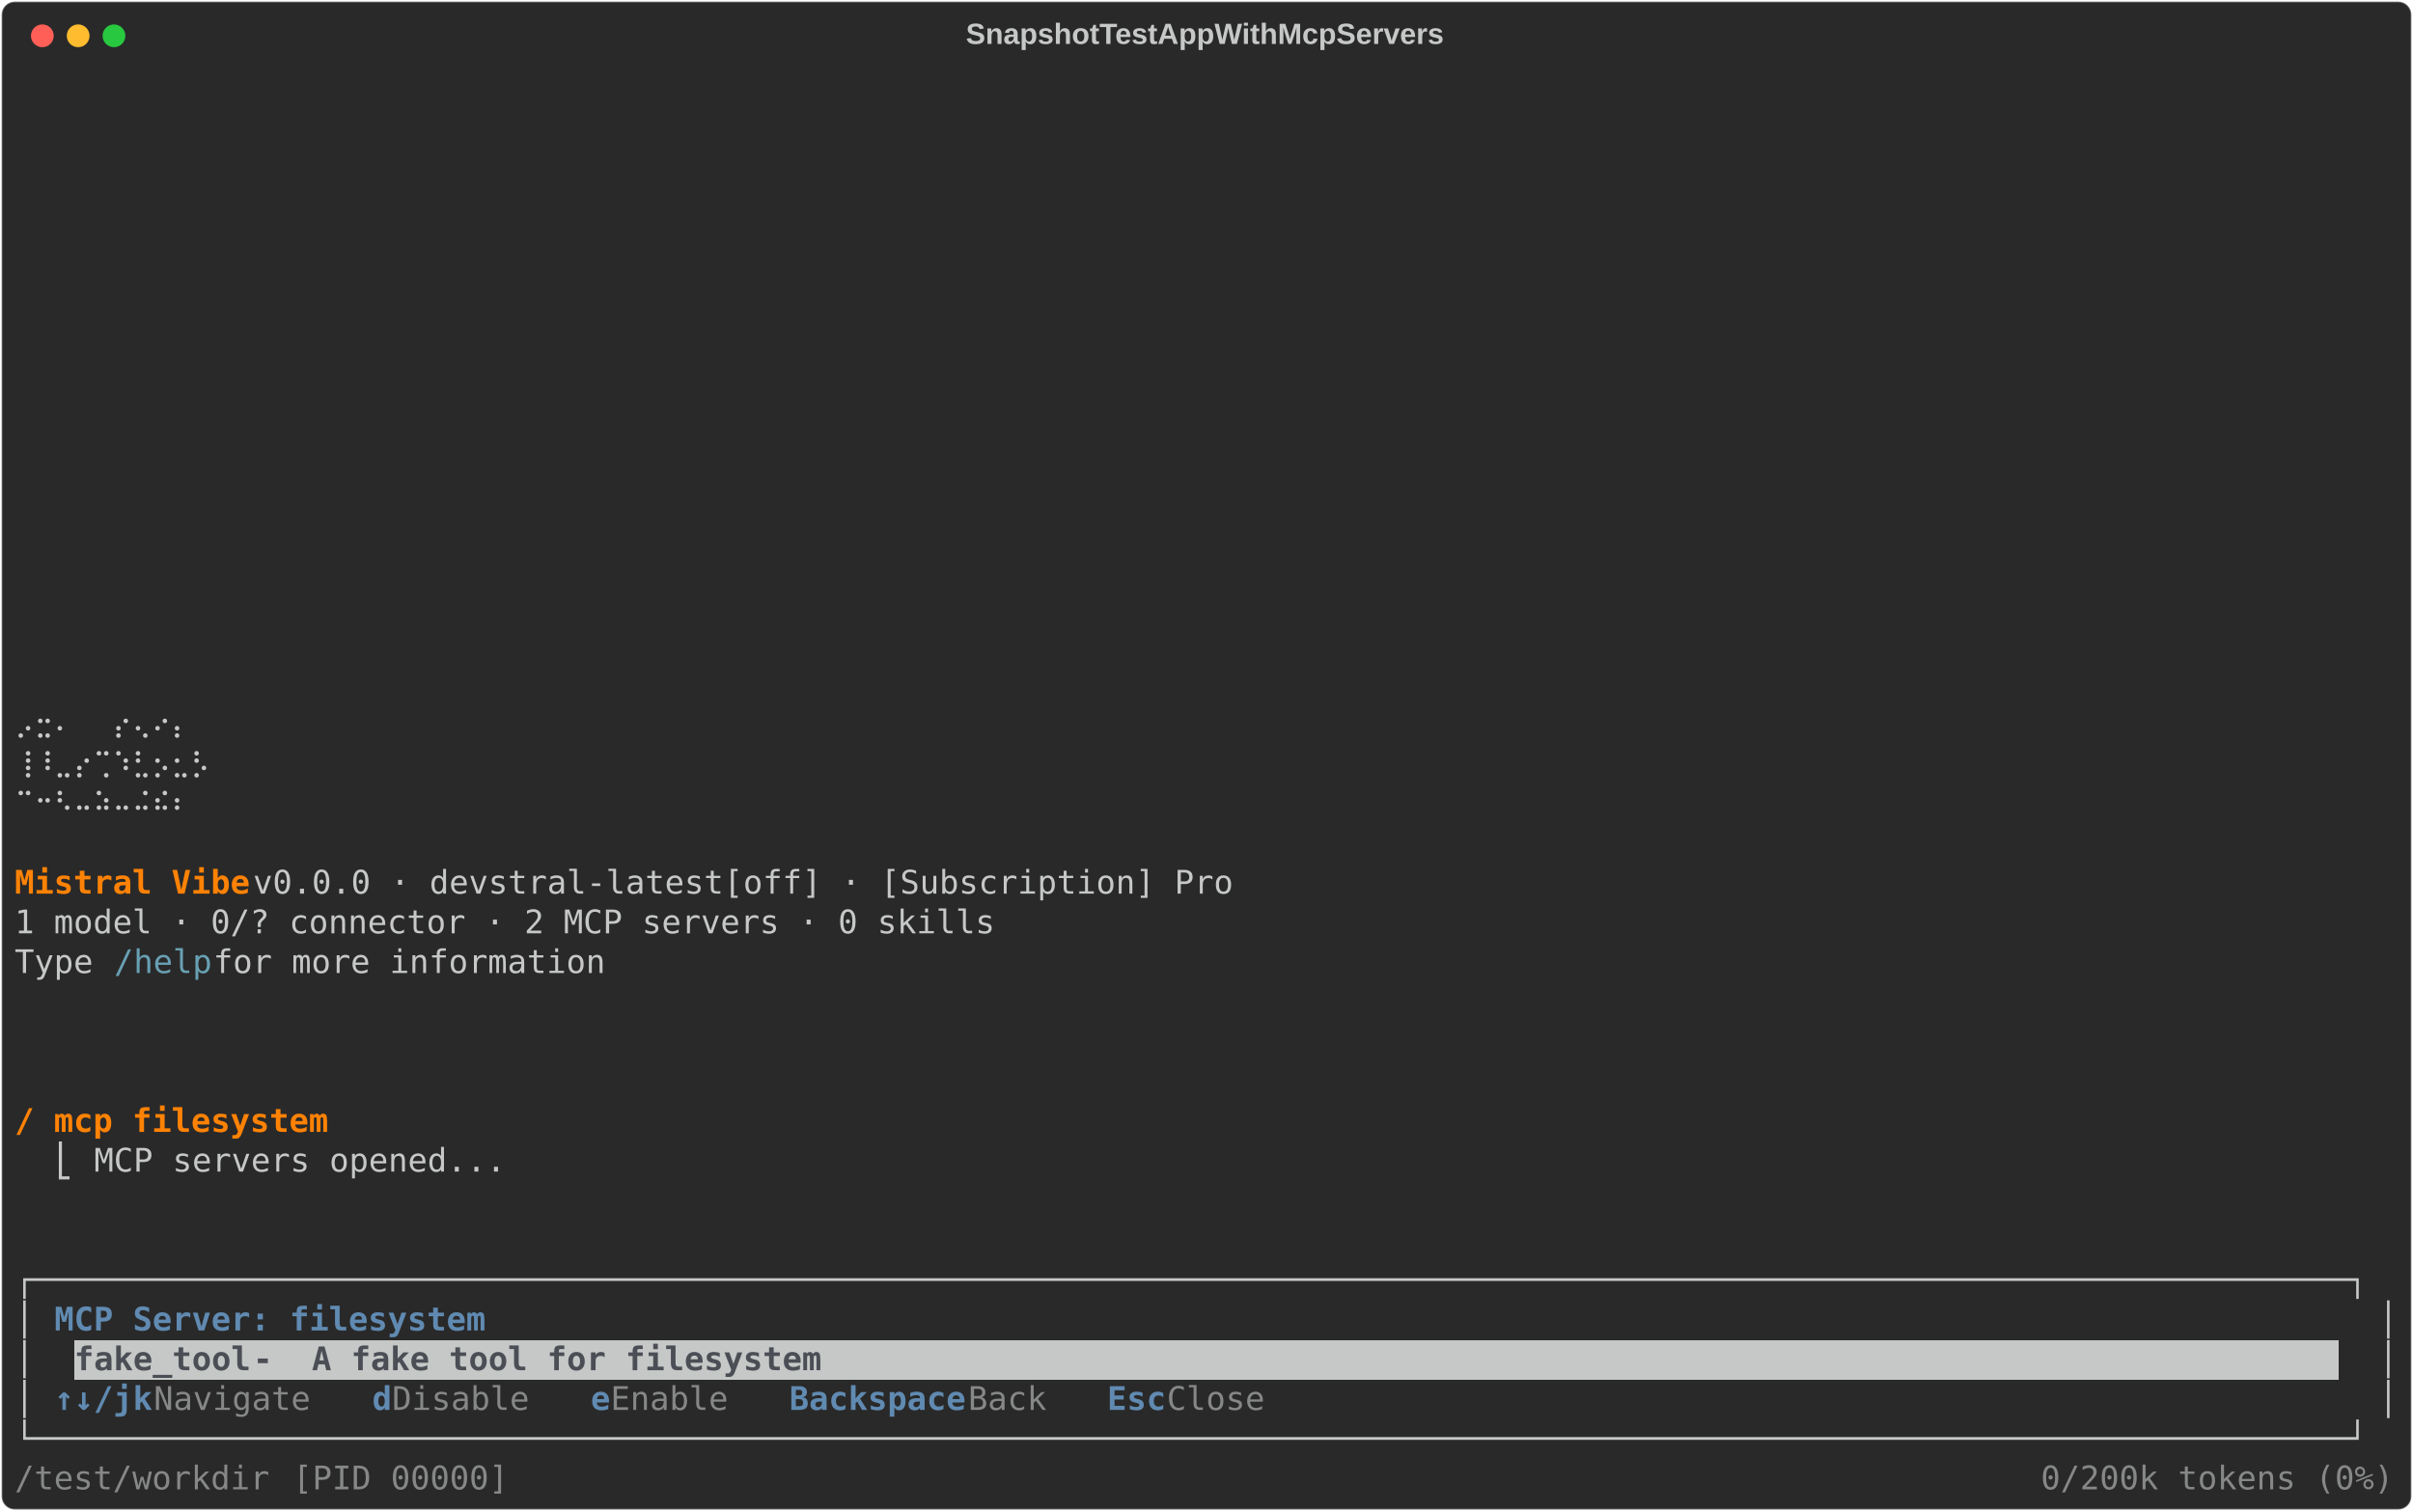
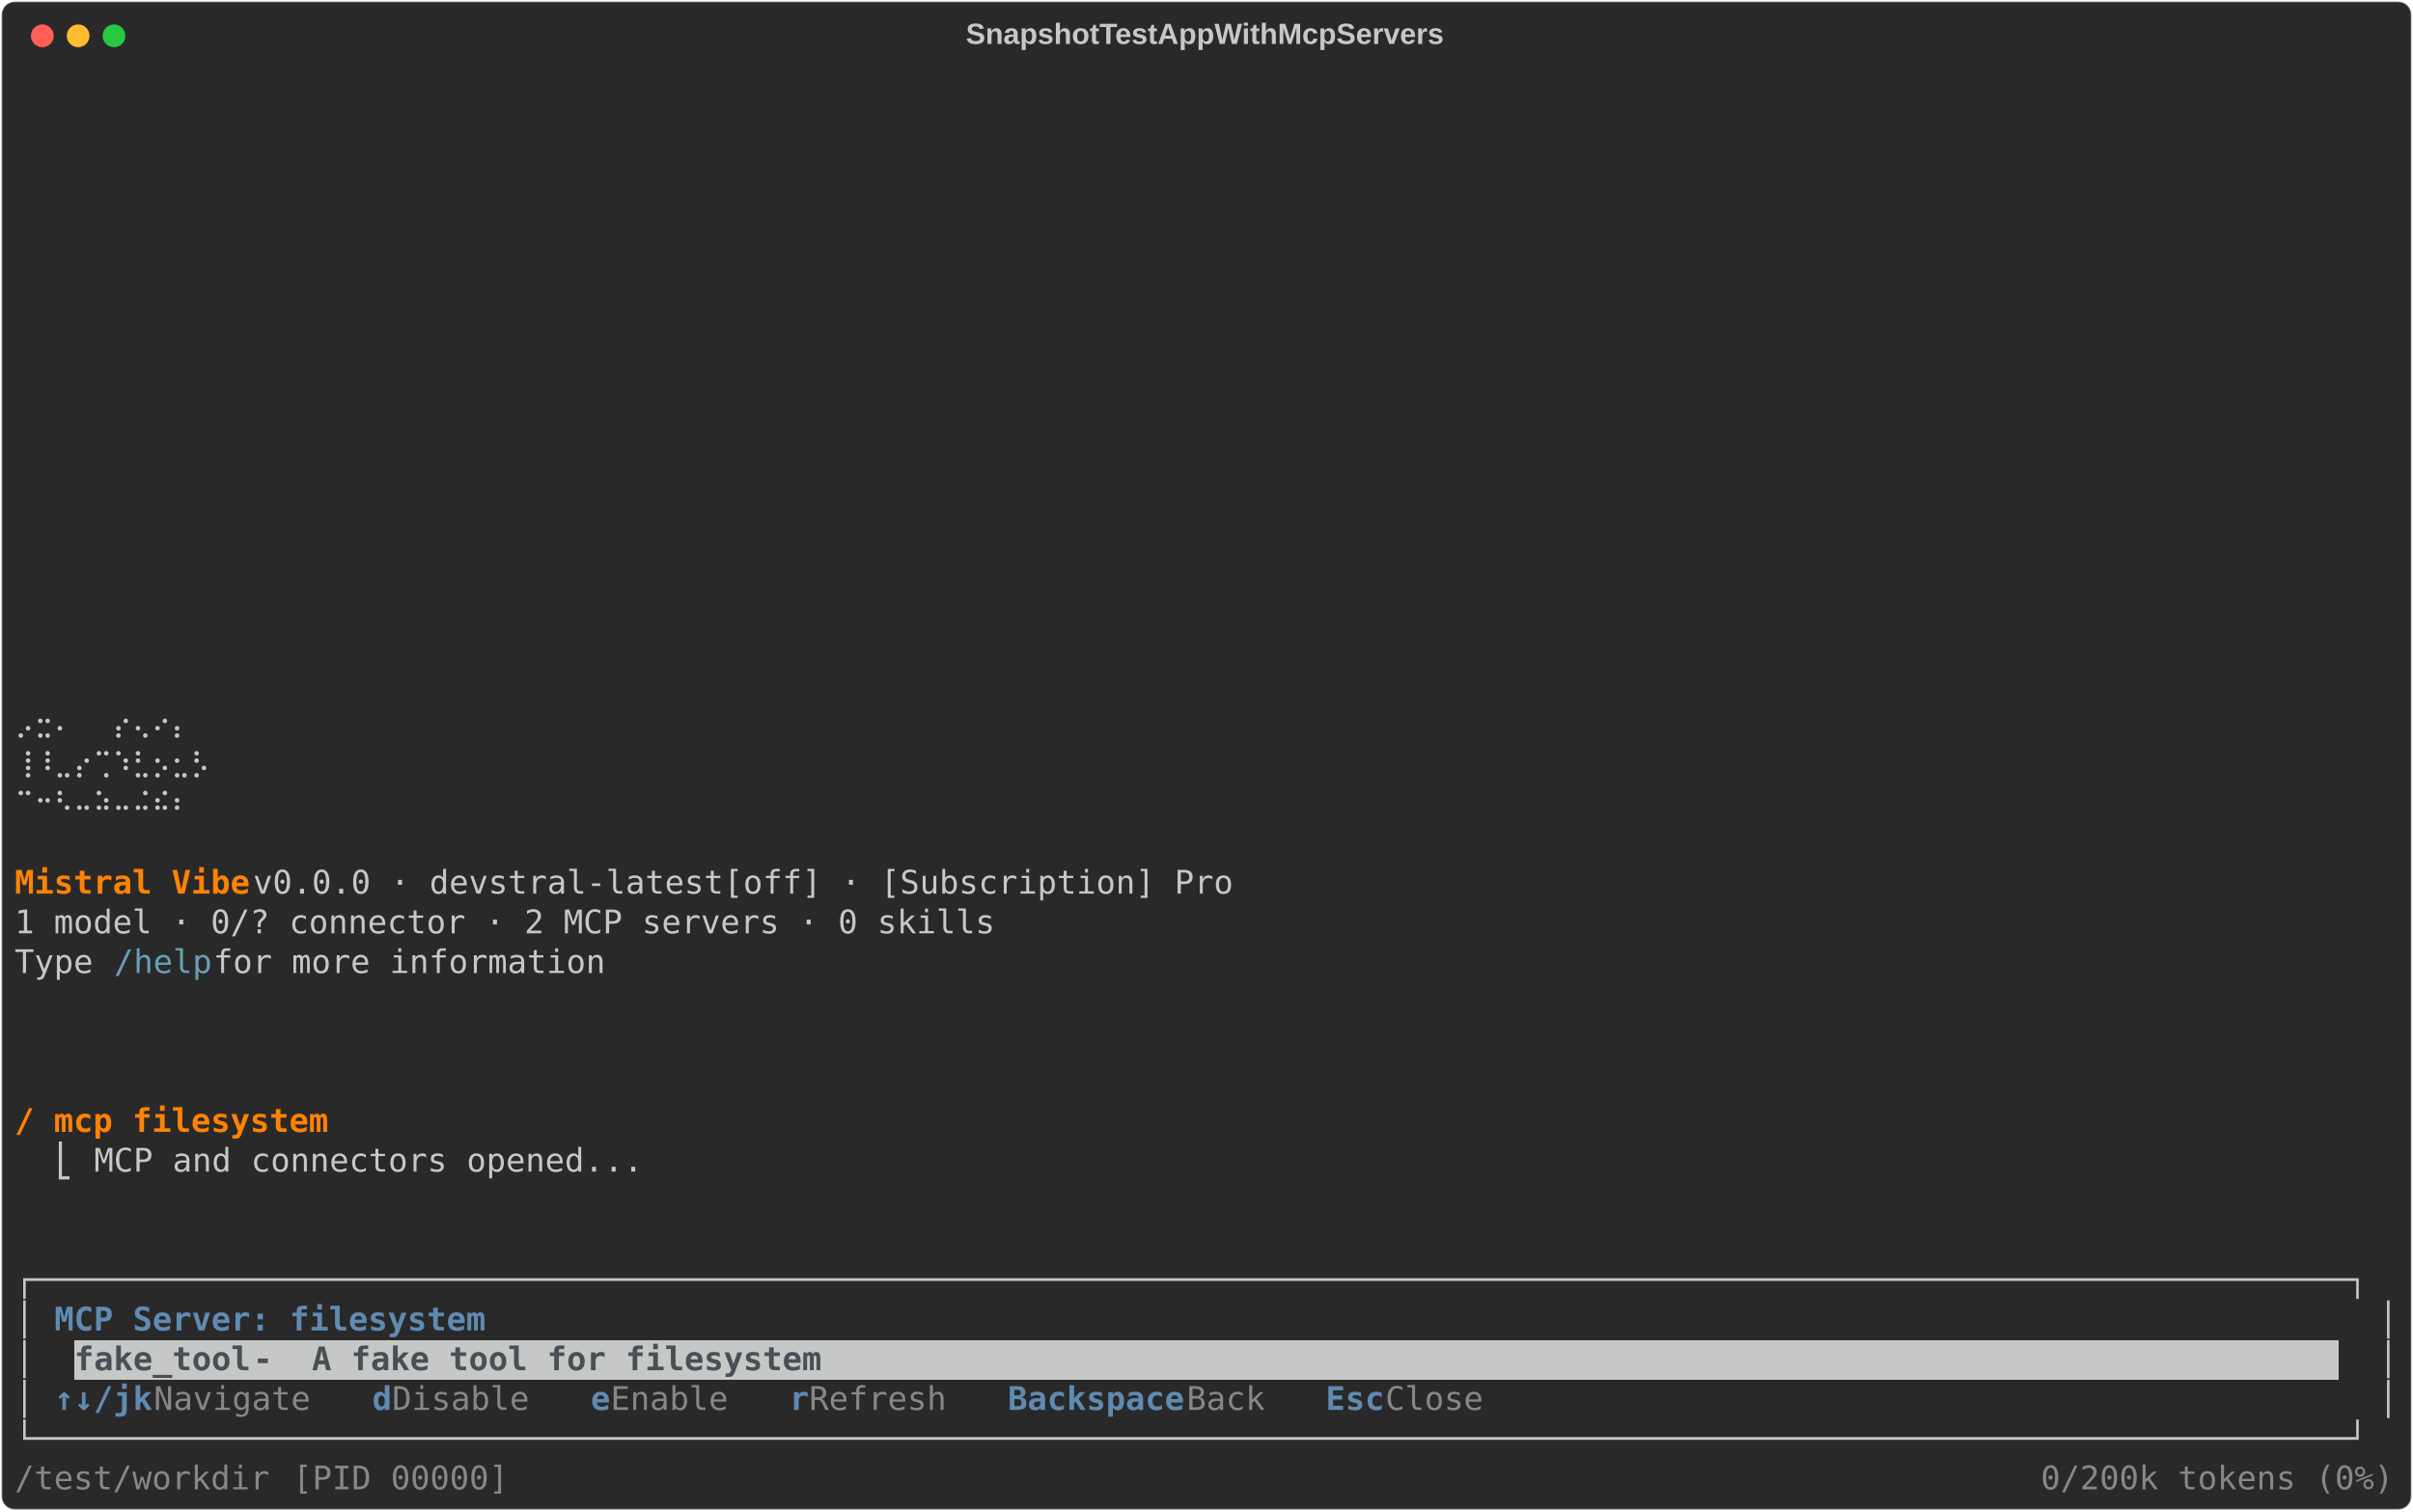
<svg xmlns="http://www.w3.org/2000/svg" class="rich-terminal" viewBox="0 0 1482 928.4">
  <style>

    @font-face {
        font-family: "Fira Code";
        src: local("FiraCode-Regular"),
                url("https://cdnjs.cloudflare.com/ajax/libs/firacode/6.2.0/woff2/FiraCode-Regular.woff2") format("woff2"),
                url("https://cdnjs.cloudflare.com/ajax/libs/firacode/6.2.0/woff/FiraCode-Regular.woff") format("woff");
        font-style: normal;
        font-weight: 400;
    }
    @font-face {
        font-family: "Fira Code";
        src: local("FiraCode-Bold"),
                url("https://cdnjs.cloudflare.com/ajax/libs/firacode/6.2.0/woff2/FiraCode-Bold.woff2") format("woff2"),
                url("https://cdnjs.cloudflare.com/ajax/libs/firacode/6.2.0/woff/FiraCode-Bold.woff") format("woff");
        font-style: bold;
        font-weight: 700;
    }

    .terminal-matrix {
        font-family: Fira Code, monospace;
        font-size: 20px;
        line-height: 24.4px;
        font-variant-east-asian: full-width;
    }

    .terminal-title {
        font-size: 18px;
        font-weight: bold;
        font-family: arial;
    }

    .terminal-r1 { fill: #c5c8c6 }
.terminal-r2 { fill: #ff8205;font-weight: bold }
.terminal-r3 { fill: #68a0b3 }
.terminal-r4 { fill: #608ab1;font-weight: bold }
.terminal-r5 { fill: #4b4e55;font-weight: bold }
.terminal-r6 { fill: #868887 }
    </style>
  <defs>
    <clipPath id="terminal-clip-terminal">
      <rect x="0" y="0" width="1463.0" height="877.4" />
    </clipPath>
    <clipPath id="terminal-line-0">
      <rect x="0" y="1.5" width="1464" height="24.65" />
    </clipPath>
    <clipPath id="terminal-line-1">
      <rect x="0" y="25.9" width="1464" height="24.65" />
    </clipPath>
    <clipPath id="terminal-line-2">
      <rect x="0" y="50.3" width="1464" height="24.65" />
    </clipPath>
    <clipPath id="terminal-line-3">
      <rect x="0" y="74.7" width="1464" height="24.65" />
    </clipPath>
    <clipPath id="terminal-line-4">
      <rect x="0" y="99.1" width="1464" height="24.65" />
    </clipPath>
    <clipPath id="terminal-line-5">
      <rect x="0" y="123.5" width="1464" height="24.65" />
    </clipPath>
    <clipPath id="terminal-line-6">
      <rect x="0" y="147.9" width="1464" height="24.65" />
    </clipPath>
    <clipPath id="terminal-line-7">
      <rect x="0" y="172.3" width="1464" height="24.65" />
    </clipPath>
    <clipPath id="terminal-line-8">
      <rect x="0" y="196.7" width="1464" height="24.65" />
    </clipPath>
    <clipPath id="terminal-line-9">
      <rect x="0" y="221.1" width="1464" height="24.65" />
    </clipPath>
    <clipPath id="terminal-line-10">
      <rect x="0" y="245.5" width="1464" height="24.65" />
    </clipPath>
    <clipPath id="terminal-line-11">
      <rect x="0" y="269.9" width="1464" height="24.65" />
    </clipPath>
    <clipPath id="terminal-line-12">
      <rect x="0" y="294.3" width="1464" height="24.65" />
    </clipPath>
    <clipPath id="terminal-line-13">
      <rect x="0" y="318.7" width="1464" height="24.65" />
    </clipPath>
    <clipPath id="terminal-line-14">
      <rect x="0" y="343.1" width="1464" height="24.65" />
    </clipPath>
    <clipPath id="terminal-line-15">
      <rect x="0" y="367.5" width="1464" height="24.65" />
    </clipPath>
    <clipPath id="terminal-line-16">
      <rect x="0" y="391.9" width="1464" height="24.65" />
    </clipPath>
    <clipPath id="terminal-line-17">
      <rect x="0" y="416.3" width="1464" height="24.65" />
    </clipPath>
    <clipPath id="terminal-line-18">
      <rect x="0" y="440.7" width="1464" height="24.65" />
    </clipPath>
    <clipPath id="terminal-line-19">
      <rect x="0" y="465.1" width="1464" height="24.65" />
    </clipPath>
    <clipPath id="terminal-line-20">
      <rect x="0" y="489.5" width="1464" height="24.65" />
    </clipPath>
    <clipPath id="terminal-line-21">
      <rect x="0" y="513.9" width="1464" height="24.65" />
    </clipPath>
    <clipPath id="terminal-line-22">
      <rect x="0" y="538.3" width="1464" height="24.65" />
    </clipPath>
    <clipPath id="terminal-line-23">
      <rect x="0" y="562.7" width="1464" height="24.65" />
    </clipPath>
    <clipPath id="terminal-line-24">
      <rect x="0" y="587.1" width="1464" height="24.65" />
    </clipPath>
    <clipPath id="terminal-line-25">
      <rect x="0" y="611.5" width="1464" height="24.65" />
    </clipPath>
    <clipPath id="terminal-line-26">
      <rect x="0" y="635.9" width="1464" height="24.65" />
    </clipPath>
    <clipPath id="terminal-line-27">
      <rect x="0" y="660.3" width="1464" height="24.65" />
    </clipPath>
    <clipPath id="terminal-line-28">
      <rect x="0" y="684.7" width="1464" height="24.65" />
    </clipPath>
    <clipPath id="terminal-line-29">
      <rect x="0" y="709.1" width="1464" height="24.65" />
    </clipPath>
    <clipPath id="terminal-line-30">
      <rect x="0" y="733.5" width="1464" height="24.65" />
    </clipPath>
    <clipPath id="terminal-line-31">
      <rect x="0" y="757.9" width="1464" height="24.65" />
    </clipPath>
    <clipPath id="terminal-line-32">
      <rect x="0" y="782.3" width="1464" height="24.65" />
    </clipPath>
    <clipPath id="terminal-line-33">
      <rect x="0" y="806.7" width="1464" height="24.65" />
    </clipPath>
    <clipPath id="terminal-line-34">
      <rect x="0" y="831.1" width="1464" height="24.65" />
    </clipPath>
  </defs>
  <rect fill="#292929" stroke="rgba(255,255,255,0.35)" stroke-width="1" x="1" y="1" width="1480" height="926.4" rx="8" />
  <text class="terminal-title" fill="#c5c8c6" text-anchor="middle" x="740" y="27">SnapshotTestAppWithMcpServers</text>
  <g transform="translate(26,22)">
    <circle cx="0" cy="0" r="7" fill="#ff5f57" />
    <circle cx="22" cy="0" r="7" fill="#febc2e" />
    <circle cx="44" cy="0" r="7" fill="#28c840" />
  </g>
  <g transform="translate(9, 41)" clip-path="url(#terminal-clip-terminal)">
    <rect fill="#c5c8c6" x="36.6" y="782.3" width="109.8" height="24.65" shape-rendering="crispEdges" />
    <rect fill="#c5c8c6" x="146.4" y="782.3" width="378.2" height="24.65" shape-rendering="crispEdges" />
    <rect fill="#c5c8c6" x="524.6" y="782.3" width="902.8" height="24.65" shape-rendering="crispEdges" />
    <g class="terminal-matrix">
      <text class="terminal-r1" x="1464" y="20" textLength="12.2" clip-path="url(#terminal-line-0)">
</text>
      <text class="terminal-r1" x="1464" y="44.4" textLength="12.2" clip-path="url(#terminal-line-1)">
</text>
      <text class="terminal-r1" x="1464" y="68.8" textLength="12.2" clip-path="url(#terminal-line-2)">
</text>
      <text class="terminal-r1" x="1464" y="93.2" textLength="12.2" clip-path="url(#terminal-line-3)">
</text>
      <text class="terminal-r1" x="1464" y="117.6" textLength="12.2" clip-path="url(#terminal-line-4)">
</text>
      <text class="terminal-r1" x="1464" y="142" textLength="12.2" clip-path="url(#terminal-line-5)">
</text>
      <text class="terminal-r1" x="1464" y="166.4" textLength="12.2" clip-path="url(#terminal-line-6)">
</text>
      <text class="terminal-r1" x="1464" y="190.8" textLength="12.2" clip-path="url(#terminal-line-7)">
</text>
      <text class="terminal-r1" x="1464" y="215.2" textLength="12.2" clip-path="url(#terminal-line-8)">
</text>
      <text class="terminal-r1" x="1464" y="239.6" textLength="12.2" clip-path="url(#terminal-line-9)">
</text>
      <text class="terminal-r1" x="1464" y="264" textLength="12.2" clip-path="url(#terminal-line-10)">
</text>
      <text class="terminal-r1" x="1464" y="288.4" textLength="12.2" clip-path="url(#terminal-line-11)">
</text>
      <text class="terminal-r1" x="1464" y="312.8" textLength="12.2" clip-path="url(#terminal-line-12)">
</text>
      <text class="terminal-r1" x="1464" y="337.2" textLength="12.2" clip-path="url(#terminal-line-13)">
</text>
      <text class="terminal-r1" x="1464" y="361.6" textLength="12.2" clip-path="url(#terminal-line-14)">
</text>
      <text class="terminal-r1" x="1464" y="386" textLength="12.2" clip-path="url(#terminal-line-15)">
</text>
      <text class="terminal-r1" x="0" y="410.4" textLength="134.2" clip-path="url(#terminal-line-16)">  ⡠⣒⠄  ⡔⢄⠔⡄</text>
      <text class="terminal-r1" x="1464" y="410.4" textLength="12.2" clip-path="url(#terminal-line-16)">
</text>
      <text class="terminal-r1" x="0" y="434.8" textLength="134.2" clip-path="url(#terminal-line-17)"> ⢸⠸⣀⡔⢉⠱⣃⡢⣂⡣</text>
      <text class="terminal-r1" x="1464" y="434.8" textLength="12.2" clip-path="url(#terminal-line-17)">
</text>
      <text class="terminal-r1" x="0" y="459.2" textLength="134.2" clip-path="url(#terminal-line-18)">  ⠉⠒⠣⠤⠵⠤⠬⠮⠆</text>
      <text class="terminal-r1" x="1464" y="459.2" textLength="12.2" clip-path="url(#terminal-line-18)">
</text>
      <text class="terminal-r1" x="1464" y="483.6" textLength="12.2" clip-path="url(#terminal-line-19)">
</text>
      <text class="terminal-r2" x="0" y="508" textLength="146.4" clip-path="url(#terminal-line-20)">Mistral Vibe</text>
      <text class="terminal-r1" x="146.4" y="508" textLength="622.2" clip-path="url(#terminal-line-20)"> v0.0.0 · devstral-latest[off] · [Subscription] Pro</text>
      <text class="terminal-r1" x="1464" y="508" textLength="12.2" clip-path="url(#terminal-line-20)">
</text>
      <text class="terminal-r1" x="0" y="532.4" textLength="610" clip-path="url(#terminal-line-21)">1 model · 0/? connector · 2 MCP servers · 0 skills</text>
      <text class="terminal-r1" x="1464" y="532.4" textLength="12.2" clip-path="url(#terminal-line-21)">
</text>
      <text class="terminal-r1" x="0" y="556.8" textLength="61" clip-path="url(#terminal-line-22)">Type </text>
      <text class="terminal-r3" x="61" y="556.8" textLength="61" clip-path="url(#terminal-line-22)">/help</text>
      <text class="terminal-r1" x="122" y="556.8" textLength="256.2" clip-path="url(#terminal-line-22)"> for more information</text>
      <text class="terminal-r1" x="1464" y="556.8" textLength="12.2" clip-path="url(#terminal-line-22)">
</text>
      <text class="terminal-r1" x="1464" y="581.2" textLength="12.2" clip-path="url(#terminal-line-23)">
</text>
      <text class="terminal-r1" x="1464" y="605.6" textLength="12.2" clip-path="url(#terminal-line-24)">
</text>
      <text class="terminal-r1" x="1464" y="630" textLength="12.2" clip-path="url(#terminal-line-25)">
</text>
      <text class="terminal-r2" x="0" y="654.4" textLength="195.2" clip-path="url(#terminal-line-26)">/ mcp filesystem</text>
      <text class="terminal-r1" x="1464" y="654.4" textLength="12.2" clip-path="url(#terminal-line-26)">
</text>
      <text class="terminal-r1" x="24.4" y="678.8" textLength="12.2" clip-path="url(#terminal-line-27)">⎣</text>
-       <text class="terminal-r1" x="48.8" y="678.8" textLength="256.2" clip-path="url(#terminal-line-27)">MCP servers opened...</text>
+       <text class="terminal-r1" x="48.8" y="678.8" textLength="341.6" clip-path="url(#terminal-line-27)">MCP and connectors opened...</text>
      <text class="terminal-r1" x="1464" y="678.8" textLength="12.2" clip-path="url(#terminal-line-27)">
</text>
      <text class="terminal-r1" x="1464" y="703.2" textLength="12.2" clip-path="url(#terminal-line-28)">
</text>
      <text class="terminal-r1" x="1464" y="727.6" textLength="12.2" clip-path="url(#terminal-line-29)">
</text>
      <text class="terminal-r1" x="0" y="752" textLength="1464" clip-path="url(#terminal-line-30)">┌──────────────────────────────────────────────────────────────────────────────────────────────────────────────────────┐</text>
      <text class="terminal-r1" x="1464" y="752" textLength="12.2" clip-path="url(#terminal-line-30)">
</text>
      <text class="terminal-r1" x="0" y="776.4" textLength="12.2" clip-path="url(#terminal-line-31)">│</text>
      <text class="terminal-r4" x="24.4" y="776.4" textLength="268.4" clip-path="url(#terminal-line-31)">MCP Server: filesystem</text>
      <text class="terminal-r1" x="1451.8" y="776.4" textLength="12.2" clip-path="url(#terminal-line-31)">│</text>
      <text class="terminal-r1" x="1464" y="776.4" textLength="12.2" clip-path="url(#terminal-line-31)">
</text>
      <text class="terminal-r1" x="0" y="800.8" textLength="12.2" clip-path="url(#terminal-line-32)">│</text>
      <text class="terminal-r5" x="36.6" y="800.8" textLength="109.8" clip-path="url(#terminal-line-32)">fake_tool</text>
      <text class="terminal-r5" x="146.4" y="800.8" textLength="378.2" clip-path="url(#terminal-line-32)">  -  A fake tool for filesystem</text>
      <text class="terminal-r1" x="1451.8" y="800.8" textLength="12.2" clip-path="url(#terminal-line-32)">│</text>
      <text class="terminal-r1" x="1464" y="800.8" textLength="12.2" clip-path="url(#terminal-line-32)">
</text>
      <text class="terminal-r1" x="0" y="825.2" textLength="12.2" clip-path="url(#terminal-line-33)">│</text>
      <text class="terminal-r4" x="24.4" y="825.2" textLength="61" clip-path="url(#terminal-line-33)">↑↓/jk</text>
      <text class="terminal-r6" x="85.4" y="825.2" textLength="134.2" clip-path="url(#terminal-line-33)"> Navigate  </text>
      <text class="terminal-r4" x="219.6" y="825.2" textLength="12.2" clip-path="url(#terminal-line-33)">d</text>
      <text class="terminal-r6" x="231.8" y="825.2" textLength="122" clip-path="url(#terminal-line-33)"> Disable  </text>
      <text class="terminal-r4" x="353.8" y="825.2" textLength="12.2" clip-path="url(#terminal-line-33)">e</text>
      <text class="terminal-r6" x="366" y="825.2" textLength="109.8" clip-path="url(#terminal-line-33)"> Enable  </text>
-       <text class="terminal-r4" x="475.8" y="825.2" textLength="109.8" clip-path="url(#terminal-line-33)">Backspace</text>
-       <text class="terminal-r6" x="585.6" y="825.2" textLength="85.4" clip-path="url(#terminal-line-33)"> Back  </text>
-       <text class="terminal-r4" x="671" y="825.2" textLength="36.6" clip-path="url(#terminal-line-33)">Esc</text>
-       <text class="terminal-r6" x="707.6" y="825.2" textLength="73.2" clip-path="url(#terminal-line-33)"> Close</text>
+       <text class="terminal-r4" x="475.8" y="825.2" textLength="12.2" clip-path="url(#terminal-line-33)">r</text>
+       <text class="terminal-r6" x="488" y="825.2" textLength="122" clip-path="url(#terminal-line-33)"> Refresh  </text>
+       <text class="terminal-r4" x="610" y="825.2" textLength="109.8" clip-path="url(#terminal-line-33)">Backspace</text>
+       <text class="terminal-r6" x="719.8" y="825.2" textLength="85.4" clip-path="url(#terminal-line-33)"> Back  </text>
+       <text class="terminal-r4" x="805.2" y="825.2" textLength="36.6" clip-path="url(#terminal-line-33)">Esc</text>
+       <text class="terminal-r6" x="841.8" y="825.2" textLength="73.2" clip-path="url(#terminal-line-33)"> Close</text>
      <text class="terminal-r1" x="1451.8" y="825.2" textLength="12.2" clip-path="url(#terminal-line-33)">│</text>
      <text class="terminal-r1" x="1464" y="825.2" textLength="12.2" clip-path="url(#terminal-line-33)">
</text>
      <text class="terminal-r1" x="0" y="849.6" textLength="1464" clip-path="url(#terminal-line-34)">└──────────────────────────────────────────────────────────────────────────────────────────────────────────────────────┘</text>
      <text class="terminal-r1" x="1464" y="849.6" textLength="12.2" clip-path="url(#terminal-line-34)">
</text>
      <text class="terminal-r6" x="0" y="874" textLength="158.6" clip-path="url(#terminal-line-35)">/test/workdir</text>
      <text class="terminal-r6" x="170.8" y="874" textLength="134.2" clip-path="url(#terminal-line-35)">[PID 00000]</text>
      <text class="terminal-r6" x="1244.4" y="874" textLength="219.6" clip-path="url(#terminal-line-35)">0/200k tokens (0%)</text>
    </g>
  </g>
</svg>
